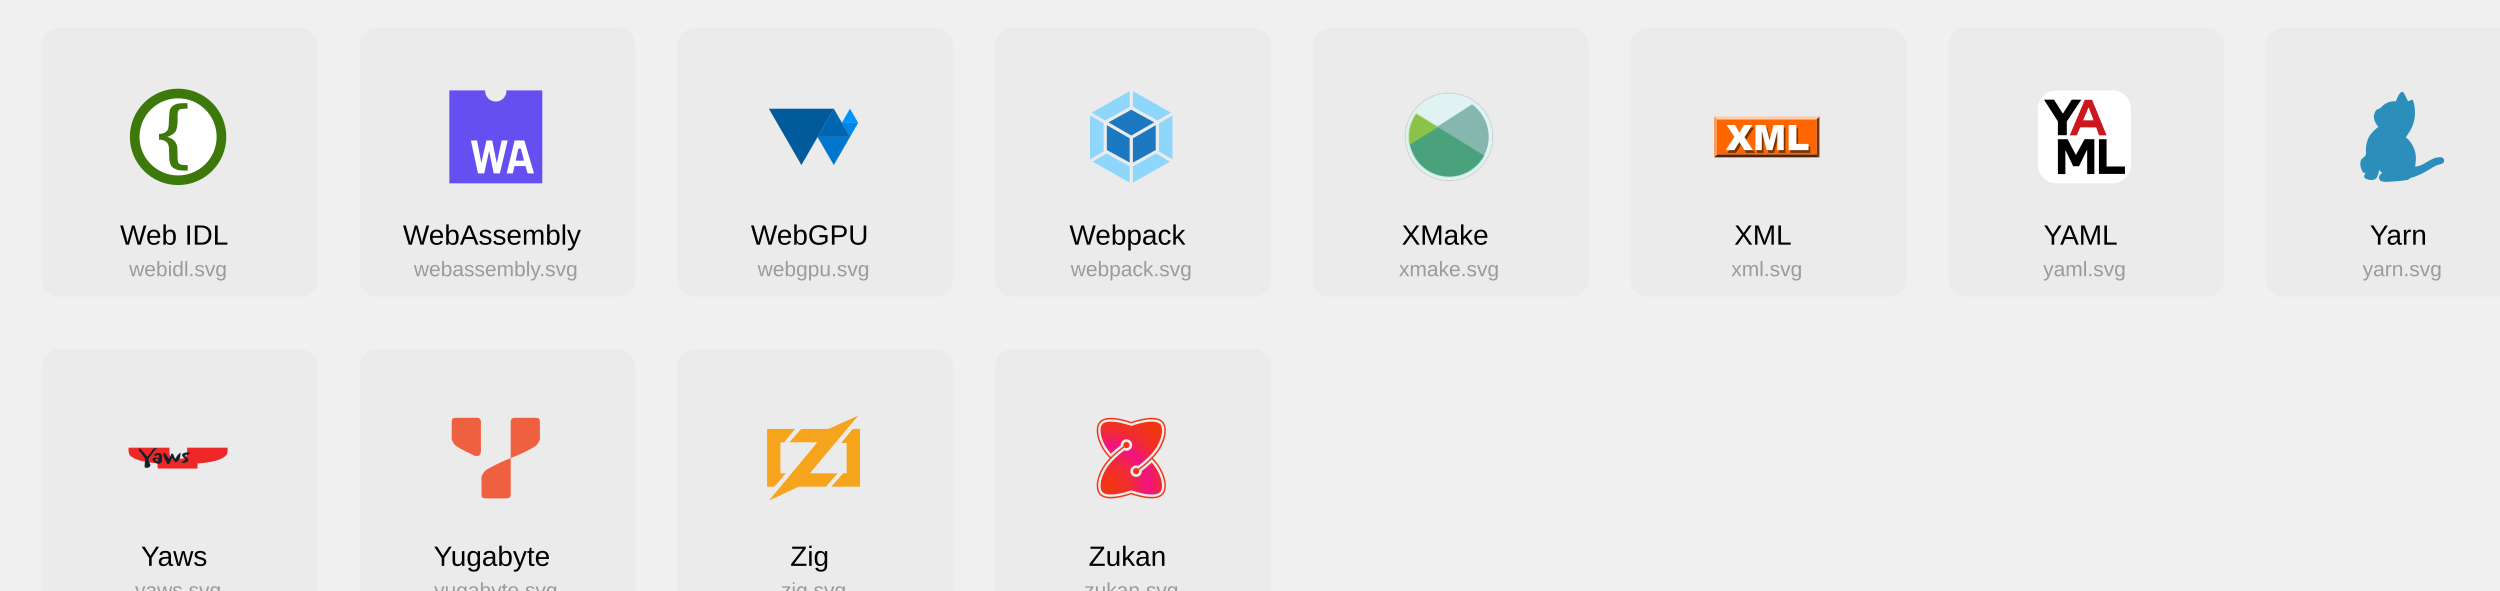
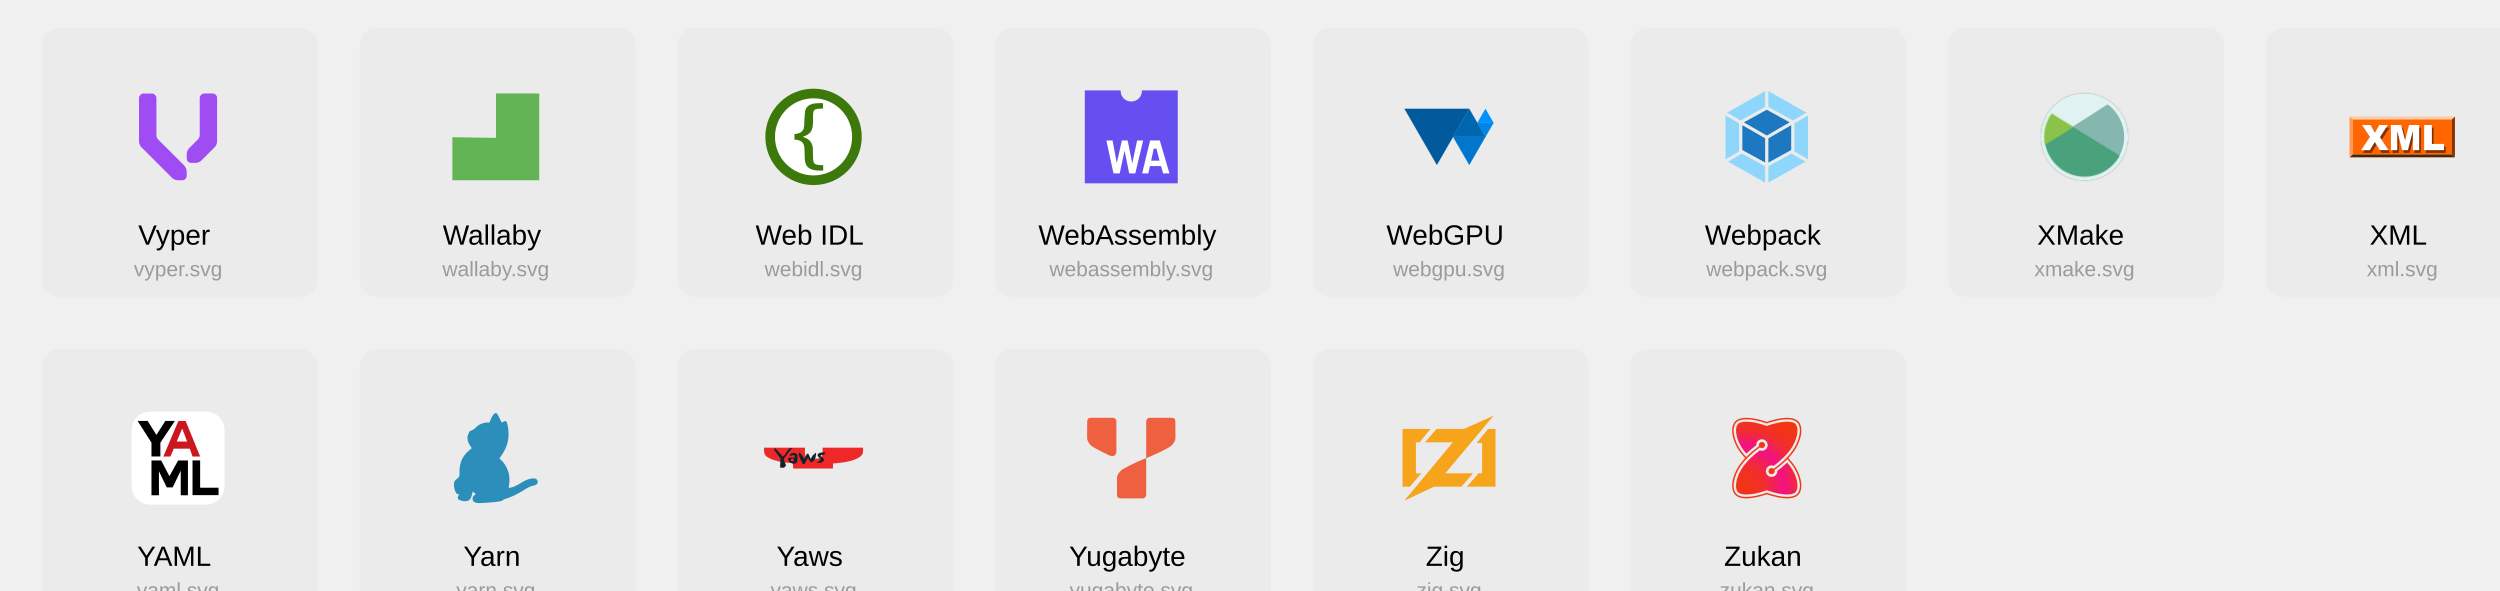
<svg xmlns="http://www.w3.org/2000/svg" viewbox="0 0 728 184">
  <svg width="79" height="77" viewbox="0 0 79 77" x="12" y="8">
+     <g transform="matrix(0.79,0,0,0.77,0,0)">
+       <path d="M100,6.494L100,93.506C100,97.09 97.164,100 93.671,100L6.329,100C2.836,100 0,97.09 0,93.506L0,6.494C0,2.91 2.836,0 6.329,0L93.671,0C97.164,0 100,2.91 100,6.494Z" style="fill:rgba(235,235,235,1);" />
+     </g>
+     <g transform="matrix(1,0,0,1,20,55)">
+       <text style="font-family:&quot;ArialMT&quot;, &quot;Arial&quot;, sans-serif;font-size:8px;" dy="0" dominant-baseline="middle" text-anchor="middle">
+         <tspan x="19" dy=".6em">Vyper</tspan>
+         <tspan x="19" dy="1.6em" style="font-family:&quot;ArialMT&quot;, &quot;Arial&quot;, sans-serif;font-size:6px;fill:rgb(155,155,155)">vyper.svg</tspan>
+       </text>
+     </g>
+     <svg width="32" height="28.4" viewBox="0 0 18 16" version="1.1" xml:space="preserve" style="fill-rule:evenodd;clip-rule:evenodd;stroke-linejoin:round;stroke-miterlimit:2;" viewbox="0 0 32 28.4" x="23" y="17">
+       <g id="vyper" transform="matrix(0.314925,0,0,0.314925,2.63753,1)">
+         <path d="M23.314,36.866L9.948,23.5C9.403,22.933 9.103,22.166 9.103,21.311L9.103,2.233C9.103,1.122 7.992,0.011 6.881,0.011L2.425,0.011C1.314,0.011 0.203,1.122 0.203,2.233L0.203,24.455C0.203,25.633 0.636,26.766 1.47,27.6L17.025,43.155C17.892,44.022 19.025,44.455 20.17,44.455L22.392,44.455C23.625,44.455 24.614,43.455 24.614,42.233L24.614,40.022C24.614,38.877 24.181,37.744 23.314,36.877L23.314,36.866Z" style="fill:rgb(159,76,242);fill-rule:nonzero;" />
+         <path d="M40.203,2.222C40.203,1.1 39.103,0 37.981,0L33.525,0C32.414,0 31.303,1.111 31.303,2.222L31.303,21.289C31.303,22.144 30.97,22.911 30.414,23.489L25.937,27.966C25.07,28.833 24.637,29.966 24.637,31.111L24.637,33.333C24.637,34.566 25.637,35.555 26.859,35.555L29.081,35.555C30.214,35.555 31.359,35.122 32.225,34.255L38.892,27.589C39.725,26.755 40.192,25.622 40.192,24.444L40.192,2.222L40.203,2.222Z" style="fill:rgb(159,76,242);fill-rule:nonzero;" />
+       </g>
+     </svg>
+   </svg>
+   <svg width="79" height="77" viewbox="0 0 79 77" x="103" y="8">
+     <g transform="matrix(0.79,0,0,0.77,0,0)">
+       <path d="M100,6.494L100,93.506C100,97.09 97.164,100 93.671,100L6.329,100C2.836,100 0,97.09 0,93.506L0,6.494C0,2.91 2.836,0 6.329,0L93.671,0C97.164,0 100,2.91 100,6.494Z" style="fill:rgba(235,235,235,1);" />
+     </g>
+     <g transform="matrix(1,0,0,1,20,55)">
+       <text style="font-family:&quot;ArialMT&quot;, &quot;Arial&quot;, sans-serif;font-size:8px;" dy="0" dominant-baseline="middle" text-anchor="middle">
+         <tspan x="19" dy=".6em">Wallaby</tspan>
+         <tspan x="19" dy="1.6em" style="font-family:&quot;ArialMT&quot;, &quot;Arial&quot;, sans-serif;font-size:6px;fill:rgb(155,155,155)">wallaby.svg</tspan>
+       </text>
+     </g>
+     <svg width="32" height="28.4" viewBox="0 0 18 16" version="1.1" xml:space="preserve" style="fill-rule:evenodd;clip-rule:evenodd;stroke-linejoin:round;stroke-miterlimit:2;" viewbox="0 0 32 28.4" x="23" y="17">
+       <g id="wallaby" transform="matrix(1.0571,0,0,1.0571,-0.128109,-0.29529)">
+         <path d="M2.007,14.469L2.007,7.899L8.66,8L8.66,1.225L15.263,1.225L15.263,14.469L2.007,14.469Z" style="fill:rgb(98,180,85);" />
+       </g>
+     </svg>
+   </svg>
+   <svg width="79" height="77" viewbox="0 0 79 77" x="194" y="8">
    <g transform="matrix(0.79,0,0,0.77,0,0)">
      <path d="M100,6.494L100,93.506C100,97.09 97.164,100 93.671,100L6.329,100C2.836,100 0,97.09 0,93.506L0,6.494C0,2.91 2.836,0 6.329,0L93.671,0C97.164,0 100,2.91 100,6.494Z" style="fill:rgba(235,235,235,1);" />
    </g>
    <g transform="matrix(1,0,0,1,20,55)">
      <text style="font-family:&quot;ArialMT&quot;, &quot;Arial&quot;, sans-serif;font-size:8px;" dy="0" dominant-baseline="middle" text-anchor="middle">
        <tspan x="19" dy=".6em">Web IDL</tspan>
        <tspan x="19" dy="1.6em" style="font-family:&quot;ArialMT&quot;, &quot;Arial&quot;, sans-serif;font-size:6px;fill:rgb(155,155,155)">webidl.svg</tspan>
      </text>
    </g>
    <svg width="32" height="28.4" viewBox="0 0 18 16" version="1.1" xml:space="preserve" style="fill-rule:evenodd;clip-rule:evenodd;" viewbox="0 0 32 28.4" x="23" y="17">
      <g id="webidl" transform="matrix(1.07692,0,0,1.07692,2,1)">
        <g transform="matrix(0.0175084,0,0,0.0175084,-0.722222,-0.722222)">
          <circle cx="412.5" cy="412.5" r="371.25" style="fill:white;stroke:rgb(60,121,10);stroke-width:82.5px;" />
        </g>
        <g transform="matrix(0.0175084,0,0,0.0175084,-0.722222,-0.722222)">
          <path d="M249.107,387.558L249.107,436.483C271.607,436.483 289.286,441.279 302.143,448.953C316.607,456.628 324.643,468.14 329.464,481.57C334.286,495 335.893,518.983 335.893,552.558C335.893,586.134 337.5,608.198 339.107,618.75C342.321,636.017 347.143,649.448 353.571,659.041C360,669.593 369.643,677.267 379.286,683.023C388.929,688.779 403.393,693.576 417.857,697.413C429.107,699.331 446.786,701.25 470.893,701.25L495,701.25L495,654.244L482.143,654.244C453.214,654.244 432.321,650.407 422.679,642.733C413.036,635.058 408.214,618.75 408.214,591.89C408.214,542.006 406.607,510.349 405,496.919C400.179,474.855 392.143,456.628 377.679,443.198C363.214,429.767 343.929,419.215 319.821,412.5C351.964,401.948 376.071,386.599 388.929,368.372C401.786,350.145 408.214,319.448 408.214,276.279C408.214,236.948 408.214,213.924 409.821,206.25C411.429,192.82 417.857,183.227 425.893,178.43C435.536,173.634 453.214,170.756 480.536,170.756L493.393,170.756L493.393,123.75L469.286,123.75C441.964,123.75 421.071,125.669 408.214,128.547C390.536,133.343 374.464,140.058 363.214,150.61C351.964,161.163 343.929,174.593 340.714,189.942C337.5,206.25 335.893,232.151 334.286,267.645C334.286,304.099 331.071,329.041 327.857,342.471C323.036,355.901 313.393,367.413 300.536,375.087C286.071,382.762 268.393,387.558 247.5,387.558L249.107,387.558Z" style="fill:rgb(60,121,10);fill-rule:nonzero;" />
        </g>
      </g>
    </svg>
  </svg>
-   <svg width="79" height="77" viewbox="0 0 79 77" x="103" y="8">
+   <svg width="79" height="77" viewbox="0 0 79 77" x="285" y="8">
    <g transform="matrix(0.79,0,0,0.77,0,0)">
      <path d="M100,6.494L100,93.506C100,97.09 97.164,100 93.671,100L6.329,100C2.836,100 0,97.09 0,93.506L0,6.494C0,2.91 2.836,0 6.329,0L93.671,0C97.164,0 100,2.91 100,6.494Z" style="fill:rgba(235,235,235,1);" />
    </g>
    <g transform="matrix(1,0,0,1,20,55)">
      <text style="font-family:&quot;ArialMT&quot;, &quot;Arial&quot;, sans-serif;font-size:8px;" dy="0" dominant-baseline="middle" text-anchor="middle">
        <tspan x="19" dy=".6em">WebAssembly</tspan>
        <tspan x="19" dy="1.6em" style="font-family:&quot;ArialMT&quot;, &quot;Arial&quot;, sans-serif;font-size:6px;fill:rgb(155,155,155)">webassembly.svg</tspan>
      </text>
    </g>
    <svg width="32" height="28.4" viewBox="0 0 18 16" version="1.1" xml:space="preserve" style="fill-rule:evenodd;clip-rule:evenodd;stroke-linejoin:round;stroke-miterlimit:2;" viewbox="0 0 32 28.4" x="23" y="17">
      <g transform="matrix(0.0245098,0,0,0.0245098,9,8)">
        <g id="wast" transform="matrix(1,0,0,1,-306,-306)">
          <clipPath id="_clip-lzpwt3f">
            <rect x="0" y="0" width="612" height="612" />
          </clipPath>
          <g clip-path="url(#_clip-lzpwt3f)">
            <path d="M376,0L376,3.3C376,42.06 344.58,73.47 305.83,73.47C267.07,73.47 235.66,42.05 235.66,3.3L235.66,-0L0,0L0,612L612,612L612,0L376,0Z" style="fill:rgb(101,79,240);fill-rule:nonzero;" />
            <path d="M142.16,329.81L182.72,329.81L210.41,477.28L210.91,477.28L244.19,329.81L282.13,329.81L312.19,479.09L312.78,479.09L344.34,329.81L384.12,329.81L332.43,546.5L292.18,546.5L262.37,399.03L261.59,399.03L229.68,546.5L188.68,546.5L142.16,329.81ZM429.85,329.81L493.79,329.81L557.29,546.5L515.45,546.5L501.64,498.28L428.8,498.28L418.14,546.5L377.39,546.5L429.85,329.81ZM454.19,383.22L436.5,462.72L491.56,462.72L471.25,383.22L454.19,383.22Z" style="fill:white;fill-rule:nonzero;" />
          </g>
        </g>
        <g id="wast1" />
      </g>
    </svg>
  </svg>
-   <svg width="79" height="77" viewbox="0 0 79 77" x="194" y="8">
+   <svg width="79" height="77" viewbox="0 0 79 77" x="376" y="8">
    <g transform="matrix(0.79,0,0,0.77,0,0)">
      <path d="M100,6.494L100,93.506C100,97.09 97.164,100 93.671,100L6.329,100C2.836,100 0,97.09 0,93.506L0,6.494C0,2.91 2.836,0 6.329,0L93.671,0C97.164,0 100,2.91 100,6.494Z" style="fill:rgba(235,235,235,1);" />
    </g>
    <g transform="matrix(1,0,0,1,20,55)">
      <text style="font-family:&quot;ArialMT&quot;, &quot;Arial&quot;, sans-serif;font-size:8px;" dy="0" dominant-baseline="middle" text-anchor="middle">
        <tspan x="19" dy=".6em">WebGPU</tspan>
        <tspan x="19" dy="1.6em" style="font-family:&quot;ArialMT&quot;, &quot;Arial&quot;, sans-serif;font-size:6px;fill:rgb(155,155,155)">webgpu.svg</tspan>
      </text>
    </g>
    <svg width="32" height="28.4" viewBox="0 0 18 16" version="1.1" xml:space="preserve" style="fill-rule:evenodd;clip-rule:evenodd;" viewbox="0 0 32 28.4" x="23" y="17">
      <g id="webgpu" transform="matrix(0.0208333,0,0,0.0208333,9,8)">
        <g transform="matrix(1,0,0,1,-384,-384)">
          <g transform="matrix(1.0419,0,0,1.0419,13.2234,76.1182)">
            <path id="Triangle_4" d="M626.63,295.5L566.441,191.25L686.991,191.25L626.63,295.5Z" style="fill:rgb(0,134,232);fill-rule:nonzero;stroke:rgb(0,134,232);stroke-width:1px;" />
            <path id="Triangle_5" d="M626.63,87.001L566.441,191.251L686.991,191.251L626.63,87.001Z" style="fill:rgb(0,147,255);fill-rule:nonzero;stroke:rgb(0,147,255);stroke-width:1px;" />
            <path id="Triangle_3" d="M506.26,504L385.88,295.5L626.64,295.498L506.26,504Z" style="fill:rgb(0,118,204);fill-rule:nonzero;stroke:rgb(0,118,204);stroke-width:1px;" />
            <path id="Triangle_2" d="M506.26,87L385.88,295.5L626.64,295.498L506.26,87Z" style="fill:rgb(0,102,176);fill-rule:nonzero;stroke:rgb(0,102,176);stroke-width:1px;" />
            <path id="Triangle_1" d="M265.5,504L24.74,87L506.25,87L265.5,504Z" style="fill:rgb(0,90,156);fill-rule:nonzero;stroke:rgb(0,90,156);stroke-width:1px;" />
          </g>
        </g>
      </g>
    </svg>
  </svg>
-   <svg width="79" height="77" viewbox="0 0 79 77" x="285" y="8">
+   <svg width="79" height="77" viewbox="0 0 79 77" x="467" y="8">
    <g transform="matrix(0.79,0,0,0.77,0,0)">
      <path d="M100,6.494L100,93.506C100,97.09 97.164,100 93.671,100L6.329,100C2.836,100 0,97.09 0,93.506L0,6.494C0,2.91 2.836,0 6.329,0L93.671,0C97.164,0 100,2.91 100,6.494Z" style="fill:rgba(235,235,235,1);" />
    </g>
    <g transform="matrix(1,0,0,1,20,55)">
      <text style="font-family:&quot;ArialMT&quot;, &quot;Arial&quot;, sans-serif;font-size:8px;" dy="0" dominant-baseline="middle" text-anchor="middle">
        <tspan x="19" dy=".6em">Webpack</tspan>
        <tspan x="19" dy="1.6em" style="font-family:&quot;ArialMT&quot;, &quot;Arial&quot;, sans-serif;font-size:6px;fill:rgb(155,155,155)">webpack.svg</tspan>
      </text>
    </g>
    <svg width="32" height="28.4" viewBox="0 0 18 16" version="1.1" xml:space="preserve" style="fill-rule:evenodd;clip-rule:evenodd;stroke-linejoin:round;stroke-miterlimit:2;" viewbox="0 0 32 28.4" x="23" y="17">
      <g transform="matrix(0.117188,0,0,0.117188,9,8)">
        <g id="webpack" transform="matrix(1,0,0,1,-64,-64)">
          <g id="original">
            <path d="M117.29,98.1L66.24,127L66.24,104.49L98,87L117.29,98.1ZM120.79,94.94L120.79,34.55L102.11,45.35L102.11,84.16L120.78,94.93L120.79,94.94ZM10.71,98.1L61.71,126.98L61.71,104.49L29.94,87L10.71,98.1ZM7.21,94.94L7.21,34.55L25.89,45.35L25.89,84.16L7.21,94.94ZM9.4,30.64L61.76,1L61.76,22.76L28.21,41.21L27.94,41.36L9.4,30.64ZM118.58,30.64L66.24,1L66.24,22.76L99.79,41.2L100.06,41.35L118.6,30.64L118.58,30.64Z" style="fill:rgb(142,214,251);fill-rule:nonzero;" />
            <path d="M61.76,99.37L30.37,82.1L30.37,47.92L61.76,66L61.76,99.37ZM66.24,99.37L97.63,82.12L97.63,47.92L66.24,66L66.24,99.37ZM32.5,44L64,26.66L95.5,44L64,62.16L32.5,44Z" style="fill:rgb(28,120,192);fill-rule:nonzero;" />
          </g>
        </g>
        <g id="webpack1" />
      </g>
    </svg>
  </svg>
-   <svg width="79" height="77" viewbox="0 0 79 77" x="376" y="8">
+   <svg width="79" height="77" viewbox="0 0 79 77" x="558" y="8">
    <g transform="matrix(0.79,0,0,0.77,0,0)">
      <path d="M100,6.494L100,93.506C100,97.09 97.164,100 93.671,100L6.329,100C2.836,100 0,97.09 0,93.506L0,6.494C0,2.91 2.836,0 6.329,0L93.671,0C97.164,0 100,2.91 100,6.494Z" style="fill:rgba(235,235,235,1);" />
    </g>
    <g transform="matrix(1,0,0,1,20,55)">
      <text style="font-family:&quot;ArialMT&quot;, &quot;Arial&quot;, sans-serif;font-size:8px;" dy="0" dominant-baseline="middle" text-anchor="middle">
        <tspan x="19" dy=".6em">XMake</tspan>
        <tspan x="19" dy="1.6em" style="font-family:&quot;ArialMT&quot;, &quot;Arial&quot;, sans-serif;font-size:6px;fill:rgb(155,155,155)">xmake.svg</tspan>
      </text>
    </g>
    <svg width="32" height="28.4" viewBox="0 0 18 16" version="1.1" xml:space="preserve" style="fill-rule:evenodd;clip-rule:evenodd;stroke-linejoin:round;stroke-miterlimit:2;" viewbox="0 0 32 28.4" x="23" y="17">
      <g id="xmake" transform="matrix(0.234375,0,0,0.234375,6.95053,6.41928)">
        <g id="outside_s" transform="matrix(1,0,0,1,-23.2556,-25.2556)">
          <g style="filter:url(#_Effect-ava8q9t);">
            <circle cx="32" cy="32" r="30" style="fill:rgb(134,134,134);" />
          </g>
        </g>
        <g id="outside_s1" transform="matrix(1,0,0,1,-23.2556,-25.2556)">
          <circle cx="32" cy="32" r="30" style="fill:rgb(224,242,241);" />
        </g>
        <g transform="matrix(0.910222,0,0,0.910222,-20.3827,-22.3827)">
          <path d="M7.355,14.898C12.776,7.105 21.796,2 32,2C38.753,2 44.987,4.236 50.003,8.007L23.092,24.603L7.355,14.898Z" style="fill:rgb(224,242,241);" />
        </g>
        <g transform="matrix(0.990382,0,0,0.990382,-23.2328,-24.6503)">
          <path d="M48.387,10.161C55.016,15.145 59.307,23.076 59.307,32C59.307,36.728 58.102,41.177 55.984,45.057L23.892,25.267L48.387,10.161Z" style="fill:rgb(133,183,175);" />
        </g>
        <g transform="matrix(1,0,0,1,-23.2556,-25.2556)">
          <g style="filter:url(#_Effect-occu8az);">
            <path d="M48.387,10.161C55.016,15.145 59.307,23.076 59.307,32C59.307,36.728 58.102,41.177 55.984,45.057L23.892,25.267L48.387,10.161Z" style="fill:rgb(133,183,175);" />
          </g>
        </g>
        <g transform="matrix(1,0,0,1,-24.1797,-25.7957)">
          <g style="filter:url(#_Effect-wtz2j9a);">
            <path d="M48.772,10.162C55.401,15.146 59.307,23.076 59.307,32C59.307,36.728 58.102,41.177 55.984,45.057L24.073,26.055L48.772,10.162Z" style="fill:rgb(133,183,175);" />
          </g>
        </g>
        <g transform="matrix(1,0,0,1,-23.2556,-25.2556)">
          <path d="M55.925,44.847C51.117,53.113 42.343,58.854 32,58.854C18.581,58.854 8.475,49.399 5.122,36.841L23.892,25.267L55.925,44.847Z" style="fill:rgb(72,162,124);" />
        </g>
        <g transform="matrix(1.00664,0,0,1.00664,-23.4585,-25.5365)">
          <g style="filter:url(#_Effect-mz1d93j);">
            <path d="M55.984,45.057C51.35,53.544 42.343,59.307 32,59.307C18.581,59.307 7.41,49.606 5.122,36.841L23.892,25.267L55.984,45.057Z" style="fill:rgb(72,162,124);" />
          </g>
        </g>
        <g transform="matrix(1,0,0,1,-23.2556,-25.2556)">
          <path d="M5.172,36.804C4.89,35.233 4.772,33.688 4.772,32.036C4.772,26.253 6.495,20.851 9.568,16.433L23.892,25.267L5.172,36.804Z" style="fill:rgb(139,195,73);" />
        </g>
        <g transform="matrix(1.04452,0,0,1.04452,-23.8919,-26.4416)">
          <g style="filter:url(#_Effect-55dg91m);">
            <path d="M5.122,36.841C4.84,35.27 4.693,33.652 4.693,32C4.693,26.217 6.495,20.851 9.568,16.433L23.892,25.267L5.122,36.841Z" style="fill:rgb(139,195,73);" />
          </g>
        </g>
      </g>
      <defs>
        <filter id="_Effect-ava8q9t" filterUnits="userSpaceOnUse" x="-1.969" y="-1.969" width="67.939" height="67.939">
          <feGaussianBlur in="SourceGraphic" stdDeviation="0.662" />
        </filter>
        <filter id="_Effect-occu8az" filterUnits="userSpaceOnUse" x="22.327" y="8.596" width="38.545" height="38.026">
          <feGaussianBlur in="SourceGraphic" stdDeviation="0.261" />
        </filter>
        <filter id="_Effect-wtz2j9a" filterUnits="userSpaceOnUse" x="20.963" y="7.052" width="41.454" height="41.115">
          <feGaussianBlur in="SourceGraphic" stdDeviation="0.518" />
        </filter>
        <filter id="_Effect-mz1d93j" filterUnits="userSpaceOnUse" x="1.192" y="21.337" width="58.722" height="41.9">
          <feGaussianBlur in="SourceGraphic" stdDeviation="0.655" />
        </filter>
        <filter id="_Effect-55dg91m" filterUnits="userSpaceOnUse" x="0.461" y="12.201" width="27.663" height="28.872">
          <feGaussianBlur in="SourceGraphic" stdDeviation="0.705" />
        </filter>
      </defs>
    </svg>
  </svg>
-   <svg width="79" height="77" viewbox="0 0 79 77" x="467" y="8">
+   <svg width="79" height="77" viewbox="0 0 79 77" x="649" y="8">
    <g transform="matrix(0.79,0,0,0.77,0,0)">
      <path d="M100,6.494L100,93.506C100,97.09 97.164,100 93.671,100L6.329,100C2.836,100 0,97.09 0,93.506L0,6.494C0,2.91 2.836,0 6.329,0L93.671,0C97.164,0 100,2.91 100,6.494Z" style="fill:rgba(235,235,235,1);" />
    </g>
    <g transform="matrix(1,0,0,1,20,55)">
      <text style="font-family:&quot;ArialMT&quot;, &quot;Arial&quot;, sans-serif;font-size:8px;" dy="0" dominant-baseline="middle" text-anchor="middle">
        <tspan x="19" dy=".6em">XML</tspan>
        <tspan x="19" dy="1.6em" style="font-family:&quot;ArialMT&quot;, &quot;Arial&quot;, sans-serif;font-size:6px;fill:rgb(155,155,155)">xml.svg</tspan>
      </text>
    </g>
    <svg width="32" height="28.4" viewBox="0 0 18 16" version="1.1" xml:space="preserve" style="fill-rule:evenodd;clip-rule:evenodd;stroke-linejoin:round;stroke-miterlimit:2;" viewbox="0 0 32 28.4" x="23" y="17">
      <g transform="matrix(0.472203,0,0,0.472203,9,8)">
        <g id="xml" transform="matrix(1,0,0,1,-18.0007,-7.00202)">
          <clipPath id="_clip-y207deu">
            <rect x="0" y="0" width="36.001" height="14.004" />
          </clipPath>
          <g clip-path="url(#_clip-y207deu)">
            <path id="path2764" d="M35.998,14L34.995,13.021L34.975,0.995L35.998,0.008L35.998,14Z" style="fill:rgb(128,51,0);" />
            <rect id="rect1873" x="0.987" y="0.995" width="34.008" height="12.03" style="fill:rgb(255,102,0);" />
            <path id="path1875" d="M0,0L36.001,0.004L34.983,0.991L0.999,1.003L0,0Z" style="fill:rgb(255,204,170);" />
            <path id="path2762" d="M0.004,14L36.001,14.004L34.994,13.017L0.987,13.017L0.004,14Z" style="fill:rgb(85,34,0);" />
            <path id="path3651" d="M0.995,13.009L0,14L0,0L0.991,0.991L0.995,13.009Z" style="fill:rgb(255,153,85);" />
            <g id="g4580">
              <path id="text4574" d="M4.817,3.867L7.741,3.867L9.264,6.51L10.741,3.867L13.635,3.867L10.963,8.028L13.887,12.457L10.905,12.457L9.212,9.697L7.512,12.457L4.547,12.457L7.512,7.981L4.817,3.867ZM14.708,3.867L18.2,3.867L19.547,9.094L20.889,3.867L24.37,3.867L24.37,12.457L22.202,12.457L22.202,5.906L20.52,12.457L18.557,12.457L16.881,5.906L16.881,12.457L14.708,12.457L14.708,3.867ZM26.057,3.867L28.712,3.867L28.712,10.342L32.854,10.342L32.854,12.457L26.057,12.457L26.057,3.867Z" style="fill:rgb(128,51,0);fill-rule:nonzero;" />
              <path id="text4570" d="M4.242,2.939L7.166,2.939L8.69,5.582L10.166,2.939L13.061,2.939L10.389,7.099L13.313,11.529L10.33,11.529L8.637,8.769L6.938,11.529L3.973,11.529L6.938,7.053L4.242,2.939ZM14.133,2.939L17.625,2.939L18.973,8.166L20.315,2.939L23.795,2.939L23.795,11.529L21.627,11.529L21.627,4.978L19.946,11.529L17.983,11.529L16.307,4.978L16.307,11.529L14.133,11.529L14.133,2.939ZM25.483,2.939L28.137,2.939L28.137,9.414L32.28,9.414L32.28,11.529L25.483,11.529L25.483,2.939Z" style="fill:white;fill-rule:nonzero;" />
            </g>
          </g>
        </g>
        <g id="xml1" />
      </g>
    </svg>
  </svg>
-   <svg width="79" height="77" viewbox="0 0 79 77" x="558" y="8">
+   <svg width="79" height="77" viewbox="0 0 79 77" x="12" y="100">
    <g transform="matrix(0.79,0,0,0.77,0,0)">
      <path d="M100,6.494L100,93.506C100,97.09 97.164,100 93.671,100L6.329,100C2.836,100 0,97.09 0,93.506L0,6.494C0,2.91 2.836,0 6.329,0L93.671,0C97.164,0 100,2.91 100,6.494Z" style="fill:rgba(235,235,235,1);" />
    </g>
    <g transform="matrix(1,0,0,1,20,55)">
      <text style="font-family:&quot;ArialMT&quot;, &quot;Arial&quot;, sans-serif;font-size:8px;" dy="0" dominant-baseline="middle" text-anchor="middle">
        <tspan x="19" dy=".6em">YAML</tspan>
        <tspan x="19" dy="1.6em" style="font-family:&quot;ArialMT&quot;, &quot;Arial&quot;, sans-serif;font-size:6px;fill:rgb(155,155,155)">yaml.svg</tspan>
      </text>
    </g>
    <svg width="32" height="28.4" viewBox="0 0 18 16" version="1.1" xml:space="preserve" style="fill-rule:evenodd;clip-rule:evenodd;stroke-linejoin:round;stroke-miterlimit:2;" viewbox="0 0 32 28.4" x="23" y="17">
      <g transform="matrix(0.0292969,0,0,0.0292969,1.5,1.10645)">
        <g transform="matrix(1.32345,0,0,2.47403,1.27188,-17.1725)">
          <path d="M385.908,39.964C385.908,17.12 351.238,-1.426 308.534,-1.426L76.413,-1.426C33.709,-1.426 -0.961,17.12 -0.961,39.964L-0.961,164.134C-0.961,186.978 33.709,205.524 76.413,205.524L308.534,205.524C351.238,205.524 385.908,186.978 385.908,164.134L385.908,39.964Z" style="fill:white;" />
        </g>
        <g transform="matrix(1.08786,0,0,1.08786,-22.4932,-20.6744)">
          <g id="Y" transform="matrix(0.8,0,0,0.8,51.2,47.0412)">
            <path d="M235.793,0L143.978,137.674L143.978,224.949L87.702,224.949L87.702,137.674L0,0L63.25,0L119.018,88.646L175.243,0L235.793,0Z" style="fill-rule:nonzero;" />
          </g>
          <g id="A" transform="matrix(0.8,0,0,0.8,51.2,47.0412)">
            <path d="M330.294,175.451L228.433,175.451L207.716,225.475L162.61,225.475L257.99,0.526L304.127,0.526L395.637,225.475L347.437,225.475L330.293,175.451L330.294,175.451ZM313.374,130.54L282.148,47.99L247.311,130.54L313.374,130.54Z" style="fill:rgb(203,23,30);fill-rule:nonzero;" />
          </g>
          <g id="M" transform="matrix(0.8,0,0,0.8,51.2,47.0412)">
            <path d="M87.701,250.177L87.701,470.647L135.004,470.647L135.004,318.569L184.509,420.789L221.743,420.789L272.939,314.976L272.939,470.602L318.318,470.602L318.318,250.177L256.358,250.177L201.381,349.883L149.021,250.177L87.701,250.177Z" style="fill-rule:nonzero;" />
          </g>
          <g id="L" transform="matrix(0.8,0,0,0.8,51.2,47.0412)">
            <path d="M512,422.735L395.638,422.735L395.638,250.125L347.442,250.125L347.442,469.647L512,469.647L512,422.735Z" style="fill-rule:nonzero;" />
          </g>
        </g>
      </g>
    </svg>
  </svg>
-   <svg width="79" height="77" viewbox="0 0 79 77" x="649" y="8">
+   <svg width="79" height="77" viewbox="0 0 79 77" x="103" y="100">
    <g transform="matrix(0.79,0,0,0.77,0,0)">
      <path d="M100,6.494L100,93.506C100,97.09 97.164,100 93.671,100L6.329,100C2.836,100 0,97.09 0,93.506L0,6.494C0,2.91 2.836,0 6.329,0L93.671,0C97.164,0 100,2.91 100,6.494Z" style="fill:rgba(235,235,235,1);" />
    </g>
    <g transform="matrix(1,0,0,1,20,55)">
      <text style="font-family:&quot;ArialMT&quot;, &quot;Arial&quot;, sans-serif;font-size:8px;" dy="0" dominant-baseline="middle" text-anchor="middle">
        <tspan x="19" dy=".6em">Yarn</tspan>
        <tspan x="19" dy="1.6em" style="font-family:&quot;ArialMT&quot;, &quot;Arial&quot;, sans-serif;font-size:6px;fill:rgb(155,155,155)">yarn.svg</tspan>
      </text>
    </g>
    <svg width="32" height="28.4" viewBox="0 0 18 16" version="1.1" xml:space="preserve" style="fill-rule:evenodd;clip-rule:evenodd;stroke-linejoin:round;stroke-miterlimit:2;" viewbox="0 0 32 28.4" x="23" y="17">
      <g transform="matrix(0.117188,0,0,0.117188,9,8)">
        <g id="yarn" transform="matrix(1,0,0,1,-64,-64)">
          <g transform="matrix(1.6694,0,0,1.6694,-49.6325,-42.8108)">
            <path d="M99.24,80.71C94.9,80.76 91.1,83 87.89,85C81.89,88.71 78.89,88.47 78.89,88.47L78.79,88.3C78.38,87.63 80.71,81.62 78.1,74.46C75.28,66.63 70.8,64.74 71.16,64.14C72.69,61.55 76.52,57.44 78.05,49.78C78.96,45.14 78.72,37.5 76.66,33.5C76.28,32.76 72.88,34.74 72.88,34.74C72.88,34.74 69.7,27.65 68.81,27.08C65.94,25.24 62.81,34.69 62.81,34.69C58.419,34.26 54.073,35.93 51.1,39.19C50.012,40.238 48.693,41.015 47.25,41.46C46.84,41.6 46.34,41.58 45.1,44.93C43.2,50 48.34,55.74 48.34,55.74C48.34,55.74 42.21,60.07 39.94,65.46C38.424,69.155 37.823,73.163 38.19,77.14C38.557,81.117 33.83,80.92 33.55,84.82C33.29,87.552 33.911,90.296 35.32,92.65C35.639,93.331 36.325,93.768 37.077,93.768C37.38,93.768 37.679,93.696 37.95,93.56C38.221,93.424 35.05,96.94 37.76,98.37C40.23,99.66 44.39,100.37 46.59,98.18C48.19,96.58 48.51,93.01 49.1,91.55C49.24,91.21 49.72,92.12 50.18,92.55C50.604,92.921 51.059,93.256 51.54,93.55C52.021,93.844 47.64,95.23 49.24,99.06C49.77,100.33 51.66,101.14 54.75,101.12C55.9,101.12 68.51,100.4 71.87,99.59C72.886,99.429 73.811,98.911 74.48,98.13C79.936,96.507 85.147,94.152 89.97,91.13C94.71,88.04 96.65,87.2 100.48,86.29C103.64,85.54 103.43,80.64 99.24,80.71Z" style="fill:rgb(44,142,187);fill-rule:nonzero;" />
          </g>
        </g>
        <g id="yarn1" />
      </g>
    </svg>
  </svg>
-   <svg width="79" height="77" viewbox="0 0 79 77" x="12" y="100">
+   <svg width="79" height="77" viewbox="0 0 79 77" x="194" y="100">
    <g transform="matrix(0.79,0,0,0.77,0,0)">
      <path d="M100,6.494L100,93.506C100,97.09 97.164,100 93.671,100L6.329,100C2.836,100 0,97.09 0,93.506L0,6.494C0,2.91 2.836,0 6.329,0L93.671,0C97.164,0 100,2.91 100,6.494Z" style="fill:rgba(235,235,235,1);" />
    </g>
    <g transform="matrix(1,0,0,1,20,55)">
      <text style="font-family:&quot;ArialMT&quot;, &quot;Arial&quot;, sans-serif;font-size:8px;" dy="0" dominant-baseline="middle" text-anchor="middle">
        <tspan x="19" dy=".6em">Yaws</tspan>
        <tspan x="19" dy="1.6em" style="font-family:&quot;ArialMT&quot;, &quot;Arial&quot;, sans-serif;font-size:6px;fill:rgb(155,155,155)">yaws.svg</tspan>
      </text>
    </g>
    <svg width="32" height="28.4" viewBox="0 0 18 16" version="1.1" xml:space="preserve" style="fill-rule:evenodd;clip-rule:evenodd;stroke-linejoin:round;stroke-miterlimit:2;" viewbox="0 0 32 28.4" x="23" y="17">
      <g id="yaws" transform="matrix(0.0392178,0,0,0.0392178,-3.63665,-0.345234)">
        <g transform="matrix(0.742562,0,0,2.25189,118.228,169.683)">
          <path d="M12.165,15.688C4.452,13.799 -1.622,9.066 0.388,0.076L227.27,0.074C227.27,0.074 226.093,8.436 227.589,11.848C230.278,17.981 240.782,20.567 276.448,20.567C312.091,20.567 321.755,17.337 324.268,11.453C325.775,7.919 324.696,0.125 324.696,0.125L548.992,0.076C548.992,0.076 551.626,9.409 543.799,12.891C510.803,27.564 382.747,28.849 382.747,28.849L382.035,38.172L162.088,38.213L160.123,28.199C160.123,28.199 63.34,28.22 12.165,15.688Z" style="fill:rgb(238,39,40);fill-rule:nonzero;" />
        </g>
        <g transform="matrix(2.12391,0,0,2.12391,118.383,170.268)">
          <path d="M20.107,4.899C20.337,5.332 30.481,18.615 31.608,20.14C32.658,21.561 30.594,36.877 31.288,37.899C31.98,38.921 37.4,39.093 38.786,38.4C40.17,37.708 43.196,34.932 42.25,32.857C41.303,30.782 37.936,23.006 38.534,21.525C39.131,20.045 41.099,17.797 41.387,17.428C41.75,16.964 52.471,2.38 53.164,2.38C53.856,2.38 54.803,1.688 54.803,1.688C54.803,1.688 55.284,0.673 54.255,0.673C53.225,0.673 49.545,1.004 48.506,1.69C47.467,2.375 42.503,10.192 42.503,10.192L38.81,15.407C38.81,15.407 36.854,16.973 36.289,16.713C34.986,16.116 27.728,7.218 27.728,7.218C27.728,7.218 21.947,0.787 20.951,0.745C19.954,0.704 19.761,4.25 20.107,4.899Z" style="fill:rgb(17,35,41);" />
        </g>
        <g transform="matrix(2.12391,0,0,2.12391,118.383,170.268)">
          <path d="M58.894,19.7C58.894,19.7 59.757,16.076 59.06,15.04C58.363,14.005 56.438,14.129 55.51,14.441C54.049,14.934 53.164,15.271 53.164,15.271C53.164,15.271 51.855,15.652 50.661,15.461C49.694,15.307 49.759,13.885 49.906,13.416C50.055,12.942 52.47,11.015 54.125,10.574C57.276,9.732 59.289,9.973 61.051,10.663C62.814,11.353 63.821,12.363 64.514,14.441C65.208,16.519 64.938,25.429 64.278,27.146C63.73,28.577 61.475,30.973 57.806,30.973C55.004,30.973 52.128,29.777 50.392,28.201C48.88,26.829 47.015,24.726 46.705,22.826C46.462,21.335 47.199,20.024 48.314,19.561C50.084,18.824 54.22,18.785 56.297,19.197L58.894,19.7ZM54.959,20.772C53.183,20.772 51.741,21.986 51.741,23.48C51.741,24.975 53.183,26.188 54.959,26.188C56.736,26.188 58.178,24.975 58.178,23.48C58.178,21.986 56.736,20.772 54.959,20.772Z" style="fill:rgb(17,35,41);" />
        </g>
        <g transform="matrix(2.12391,0,0,2.12391,118.383,170.268)">
          <path d="M78.098,21.273C79.495,21.273 82.483,12.066 83.122,11.798C83.815,11.508 84.994,11.228 85.718,11.575C86.707,12.049 89.637,20.93 90.352,21.247C91.117,21.587 93.043,16.617 94.031,15.425C94.928,14.343 100.158,9.497 100.559,9.497C100.958,9.497 100.894,9.861 100.894,10.557C100.894,11.252 100.265,19.195 98.879,21.62C97.494,24.045 94.08,27.919 91.439,28.201C90.127,28.34 86.411,22.659 85.958,21.273C85.669,20.39 84.334,20.582 83.855,21.273C83.545,21.72 79.425,30.872 78.098,31.366C76.874,31.823 75.29,31.9 74.935,31.27C74.579,30.64 68.23,17.641 67.708,15.733C67.342,14.396 67.361,11.23 67.708,10.883C68.055,10.536 68.398,9.502 69.439,9.847C71.576,10.557 77.544,21.273 78.098,21.273Z" style="fill:rgb(17,35,41);" />
        </g>
        <g transform="matrix(2.12391,0,0,2.12391,118.383,170.268)">
          <path d="M102.028,28.833C102.028,28.833 107.744,29.791 109.822,29.099C111.9,28.407 115.95,26.123 116.127,23.617C116.243,21.977 115.505,20.847 114.119,19.891C112.844,19.01 109.721,17.361 109.721,15.643C109.721,14.419 111.57,13.529 112.607,13.529C113.643,13.529 114.81,14.187 116.889,12.535C118.968,10.883 118.584,10.149 118.584,9.823C118.584,9.497 118.275,8.807 117.582,8.807C116.889,8.807 112.042,8.807 109.612,9.497C107.074,10.218 103.743,11.28 103.729,14.347C103.715,17.414 109.067,20.159 109.718,21.84C110.229,23.159 108.214,24.612 106.499,25.865C104.997,26.963 104.076,27.103 103.036,27.77C101.996,28.436 102.028,28.833 102.028,28.833Z" style="fill:rgb(17,35,41);" />
        </g>
      </g>
    </svg>
  </svg>
-   <svg width="79" height="77" viewbox="0 0 79 77" x="103" y="100">
+   <svg width="79" height="77" viewbox="0 0 79 77" x="285" y="100">
    <g transform="matrix(0.79,0,0,0.77,0,0)">
      <path d="M100,6.494L100,93.506C100,97.09 97.164,100 93.671,100L6.329,100C2.836,100 0,97.09 0,93.506L0,6.494C0,2.91 2.836,0 6.329,0L93.671,0C97.164,0 100,2.91 100,6.494Z" style="fill:rgba(235,235,235,1);" />
    </g>
    <g transform="matrix(1,0,0,1,20,55)">
      <text style="font-family:&quot;ArialMT&quot;, &quot;Arial&quot;, sans-serif;font-size:8px;" dy="0" dominant-baseline="middle" text-anchor="middle">
        <tspan x="19" dy=".6em">Yugabyte</tspan>
        <tspan x="19" dy="1.6em" style="font-family:&quot;ArialMT&quot;, &quot;Arial&quot;, sans-serif;font-size:6px;fill:rgb(155,155,155)">yugabyte.svg</tspan>
      </text>
    </g>
    <svg width="32" height="28.4" viewBox="0 0 18 16" version="1.1" xml:space="preserve" style="fill-rule:evenodd;clip-rule:evenodd;stroke-linejoin:round;stroke-miterlimit:2;" viewbox="0 0 32 28.4" x="23" y="17">
      <g id="yugabyte" transform="matrix(1.11248,0,0,1.11248,-1.09057,-0.639751)">
        <path d="M11.23,7.766C11.23,7.766 11.232,3.454 11.232,2.475C11.232,2.171 11.428,1.923 11.753,1.923C12.363,1.924 14.266,1.924 14.901,1.924C15.307,1.924 15.467,2.083 15.462,2.486C15.454,3.038 15.475,4.224 15.479,4.815C15.481,5.132 15.336,5.493 14.97,5.887C14.74,6.134 14.015,6.503 13.387,6.817C12.353,7.333 11.23,7.766 11.23,7.766Z" style="fill:rgb(239,96,64);" />
        <g transform="matrix(-1,0,0,-1,22.4633,15.5324)">
          <path d="M11.23,7.766C11.23,7.766 11.232,3.454 11.232,2.475C11.232,2.171 11.428,1.923 11.753,1.923C12.363,1.924 14.266,1.924 14.901,1.924C15.307,1.924 15.467,2.083 15.462,2.486C15.454,3.038 15.475,4.224 15.479,4.815C15.481,5.132 15.336,5.493 14.97,5.887C14.74,6.134 14.015,6.503 13.387,6.817C12.353,7.333 11.23,7.766 11.23,7.766Z" style="fill:rgb(239,96,64);" />
        </g>
        <g transform="matrix(-1,0,0,1,18.1407,0)">
          <path d="M12.421,7.3C11.765,7.638 11.225,7.482 11.231,6.756C11.241,5.421 11.232,3.154 11.232,2.475C11.232,2.171 11.428,1.923 11.753,1.923C12.363,1.924 14.266,1.924 14.901,1.924C15.307,1.924 15.467,2.083 15.462,2.486C15.454,3.038 15.475,4.224 15.479,4.815C15.481,5.132 15.336,5.493 14.97,5.887C14.74,6.134 14.015,6.503 13.387,6.817C12.961,7.029 12.795,7.106 12.421,7.3Z" style="fill:rgb(239,96,64);" />
        </g>
      </g>
    </svg>
  </svg>
-   <svg width="79" height="77" viewbox="0 0 79 77" x="194" y="100">
+   <svg width="79" height="77" viewbox="0 0 79 77" x="376" y="100">
    <g transform="matrix(0.79,0,0,0.77,0,0)">
      <path d="M100,6.494L100,93.506C100,97.09 97.164,100 93.671,100L6.329,100C2.836,100 0,97.09 0,93.506L0,6.494C0,2.91 2.836,0 6.329,0L93.671,0C97.164,0 100,2.91 100,6.494Z" style="fill:rgba(235,235,235,1);" />
    </g>
    <g transform="matrix(1,0,0,1,20,55)">
      <text style="font-family:&quot;ArialMT&quot;, &quot;Arial&quot;, sans-serif;font-size:8px;" dy="0" dominant-baseline="middle" text-anchor="middle">
        <tspan x="19" dy=".6em">Zig</tspan>
        <tspan x="19" dy="1.6em" style="font-family:&quot;ArialMT&quot;, &quot;Arial&quot;, sans-serif;font-size:6px;fill:rgb(155,155,155)">zig.svg</tspan>
      </text>
    </g>
    <svg width="32" height="28.4" viewBox="0 0 18 16" version="1.1" xml:space="preserve" style="fill-rule:evenodd;clip-rule:evenodd;stroke-linejoin:round;stroke-miterlimit:2;" viewbox="0 0 32 28.4" x="23" y="17">
      <g id="zig" transform="matrix(0.0980392,0,0,0.0980392,1.5,1.13725)">
        <g>
          <path d="M46,22L28,44L19,30L46,22Z" style="fill:rgb(247,164,29);fill-rule:nonzero;" />
          <path d="M46,22L33,33L28,44L22,44L22,95L31,95L20,100L12,117L0,117L0,22L46,22Z" style="fill:rgb(247,164,29);fill-rule:nonzero;" />
          <path d="M31,95L12,117L4,106L31,95Z" style="fill:rgb(247,164,29);fill-rule:nonzero;" />
        </g>
        <g>
          <path d="M56,22L62,36L37,44L56,22Z" style="fill:rgb(247,164,29);fill-rule:nonzero;" />
          <path d="M56,22L111,22L111,44L37,44L56,32L56,22Z" style="fill:rgb(247,164,29);fill-rule:nonzero;" />
          <path d="M116,95L97,117L90,104L116,95Z" style="fill:rgb(247,164,29);fill-rule:nonzero;" />
          <path d="M116,95L100,104L97,117L42,117L42,95L116,95Z" style="fill:rgb(247,164,29);fill-rule:nonzero;" />
          <path d="M150,0L52,117L3,140L101,22L150,0Z" style="fill:rgb(247,164,29);fill-rule:nonzero;" />
        </g>
        <g>
          <path d="M141,22L140,40L122,45L141,22Z" style="fill:rgb(247,164,29);fill-rule:nonzero;" />
          <path d="M153,22L153,117L106,117L120,105L125,95L131,95L131,45L122,45L132,36L141,22L153,22Z" style="fill:rgb(247,164,29);fill-rule:nonzero;" />
          <path d="M125,95L130,110L106,117L125,95Z" style="fill:rgb(247,164,29);fill-rule:nonzero;" />
        </g>
      </g>
    </svg>
  </svg>
-   <svg width="79" height="77" viewbox="0 0 79 77" x="285" y="100">
+   <svg width="79" height="77" viewbox="0 0 79 77" x="467" y="100">
    <g transform="matrix(0.79,0,0,0.77,0,0)">
      <path d="M100,6.494L100,93.506C100,97.09 97.164,100 93.671,100L6.329,100C2.836,100 0,97.09 0,93.506L0,6.494C0,2.91 2.836,0 6.329,0L93.671,0C97.164,0 100,2.91 100,6.494Z" style="fill:rgba(235,235,235,1);" />
    </g>
    <g transform="matrix(1,0,0,1,20,55)">
      <text style="font-family:&quot;ArialMT&quot;, &quot;Arial&quot;, sans-serif;font-size:8px;" dy="0" dominant-baseline="middle" text-anchor="middle">
        <tspan x="19" dy=".6em">Zukan</tspan>
        <tspan x="19" dy="1.6em" style="font-family:&quot;ArialMT&quot;, &quot;Arial&quot;, sans-serif;font-size:6px;fill:rgb(155,155,155)">zukan.svg</tspan>
      </text>
    </g>
    <svg width="32" height="28.4" viewBox="0 0 18 16" version="1.1" xml:space="preserve" style="fill-rule:evenodd;clip-rule:evenodd;stroke-linejoin:round;stroke-miterlimit:2;" viewbox="0 0 32 28.4" x="23" y="17">
      <g id="zukan" transform="matrix(1.92252,0,0,1.92252,-8.30268,-6.52772)">
        <g transform="matrix(-0.74237,0,0,-0.74237,15.6813,13.3066)">
          <path d="M9.124,11.418C9.124,11.418 10.088,11.78 11.018,11.851C11.305,11.873 11.588,11.868 11.834,11.808C12.026,11.762 12.194,11.683 12.301,11.538C12.418,11.377 12.472,11.144 12.473,10.866C12.475,10.368 12.301,9.745 11.919,9.084C11.752,8.793 11.54,8.514 11.311,8.254C10.9,8.647 10.492,8.973 10.195,9.195C10.195,9.204 10.195,9.213 10.195,9.222C10.195,9.581 9.904,9.872 9.545,9.872C9.186,9.872 8.895,9.581 8.895,9.222C8.895,8.863 9.186,8.572 9.545,8.572C9.631,8.572 9.713,8.588 9.788,8.619C10.364,8.19 11.372,7.356 11.919,6.407C12.301,5.746 12.475,5.123 12.473,4.625C12.472,4.347 12.418,4.114 12.301,3.954C12.194,3.808 12.026,3.729 11.834,3.683C11.588,3.623 11.305,3.618 11.018,3.64C10.088,3.712 9.124,4.073 9.124,4.073C9.044,4.103 8.956,4.103 8.876,4.073C8.876,4.073 7.912,3.712 6.982,3.64C6.695,3.618 6.412,3.623 6.166,3.683C5.974,3.729 5.806,3.808 5.699,3.954C5.582,4.114 5.528,4.347 5.527,4.625C5.525,5.123 5.699,5.746 6.081,6.407C6.248,6.698 6.46,6.977 6.689,7.237C7.1,6.844 7.508,6.518 7.805,6.296C7.805,6.287 7.805,6.278 7.805,6.269C7.805,5.91 8.096,5.619 8.455,5.619C8.814,5.619 9.105,5.91 9.105,6.269C9.105,6.628 8.814,6.919 8.455,6.919C8.369,6.919 8.287,6.903 8.212,6.872C7.636,7.301 6.628,8.135 6.081,9.084C5.699,9.745 5.525,10.368 5.527,10.866C5.528,11.144 5.582,11.377 5.699,11.538C5.806,11.683 5.974,11.762 6.166,11.808C6.412,11.868 6.695,11.873 6.982,11.851C7.912,11.78 8.876,11.418 8.876,11.418C8.956,11.388 9.044,11.388 9.124,11.418Z" style="fill:url(#_Radial-gjenuza);" />
        </g>
        <g transform="matrix(-0.74237,0,0,-0.74237,15.6813,13.3066)">
          <path d="M11.439,7.745C11.763,8.087 12.068,8.467 12.298,8.865C12.726,9.607 12.913,10.309 12.911,10.868C12.909,11.253 12.817,11.572 12.654,11.795C12.331,12.239 11.668,12.34 10.985,12.287C10.094,12.219 9.174,11.901 9,11.838C8.826,11.901 7.906,12.219 7.015,12.287C6.332,12.34 5.669,12.239 5.346,11.795C5.183,11.572 5.091,11.253 5.089,10.868C5.087,10.309 5.274,9.607 5.702,8.865C5.931,8.467 6.238,8.087 6.561,7.746C6.237,7.404 5.932,7.024 5.702,6.626C5.274,5.884 5.087,5.182 5.089,4.623C5.091,4.238 5.183,3.919 5.346,3.696C5.669,3.252 6.332,3.151 7.015,3.204C7.906,3.272 8.826,3.59 9,3.653C9.174,3.59 10.094,3.272 10.985,3.204C11.668,3.151 12.331,3.252 12.654,3.696C12.817,3.919 12.909,4.238 12.911,4.623C12.913,5.182 12.726,5.884 12.298,6.626C12.069,7.024 11.762,7.404 11.439,7.745ZM9.029,11.672C9.029,11.672 10.031,12.047 10.997,12.121C11.314,12.145 11.627,12.137 11.898,12.072C12.156,12.009 12.376,11.893 12.519,11.697C12.665,11.498 12.742,11.211 12.744,10.867C12.747,10.331 12.564,9.659 12.154,8.948C11.932,8.563 11.636,8.196 11.323,7.865C10.778,8.418 10.204,8.859 9.872,9.097C9.887,9.136 9.895,9.178 9.895,9.222C9.895,9.415 9.738,9.572 9.545,9.572C9.352,9.572 9.195,9.415 9.195,9.222C9.195,9.029 9.352,8.872 9.545,8.872C9.634,8.872 9.716,8.905 9.778,8.96C10.321,8.57 11.528,7.628 12.154,6.543C12.564,5.832 12.747,5.16 12.744,4.624C12.742,4.28 12.665,3.993 12.519,3.794C12.376,3.598 12.156,3.482 11.898,3.419C11.627,3.354 11.314,3.346 10.997,3.37C10.031,3.444 9.029,3.819 9.029,3.819C9.01,3.826 8.99,3.826 8.971,3.819C8.971,3.819 7.969,3.444 7.003,3.37C6.686,3.346 6.373,3.354 6.102,3.419C5.844,3.482 5.624,3.598 5.481,3.794C5.335,3.993 5.258,4.28 5.256,4.624C5.253,5.16 5.436,5.832 5.846,6.543C6.068,6.928 6.364,7.295 6.677,7.626C7.222,7.073 7.796,6.632 8.128,6.394C8.113,6.355 8.105,6.313 8.105,6.269C8.105,6.076 8.262,5.919 8.455,5.919C8.648,5.919 8.805,6.076 8.805,6.269C8.805,6.462 8.648,6.619 8.455,6.619C8.366,6.619 8.284,6.586 8.222,6.531C7.679,6.921 6.472,7.863 5.846,8.948C5.436,9.659 5.253,10.331 5.256,10.867C5.258,11.211 5.335,11.498 5.481,11.697C5.624,11.893 5.844,12.009 6.102,12.072C6.373,12.137 6.686,12.145 7.003,12.121C7.969,12.047 8.971,11.672 8.971,11.672C8.99,11.665 9.01,11.665 9.029,11.672Z" style="fill:rgb(242,54,18);" />
        </g>
      </g>
      <defs>
        <radialGradient id="_Radial-gjenuza" cx="0" cy="0" r="1" gradientUnits="userSpaceOnUse" gradientTransform="matrix(-5.15635,6.47764,-6.47764,-5.15635,11.6247,4.58387)">
          <stop offset="0" style="stop-color:rgb(242,54,18);stop-opacity:1" />
          <stop offset="0.28" style="stop-color:rgb(242,45,46);stop-opacity:1" />
          <stop offset="0.55" style="stop-color:rgb(242,18,131);stop-opacity:1" />
          <stop offset="0.77" style="stop-color:rgb(242,45,45);stop-opacity:1" />
          <stop offset="1" style="stop-color:rgb(242,54,18);stop-opacity:1" />
        </radialGradient>
      </defs>
    </svg>
  </svg>
</svg>
